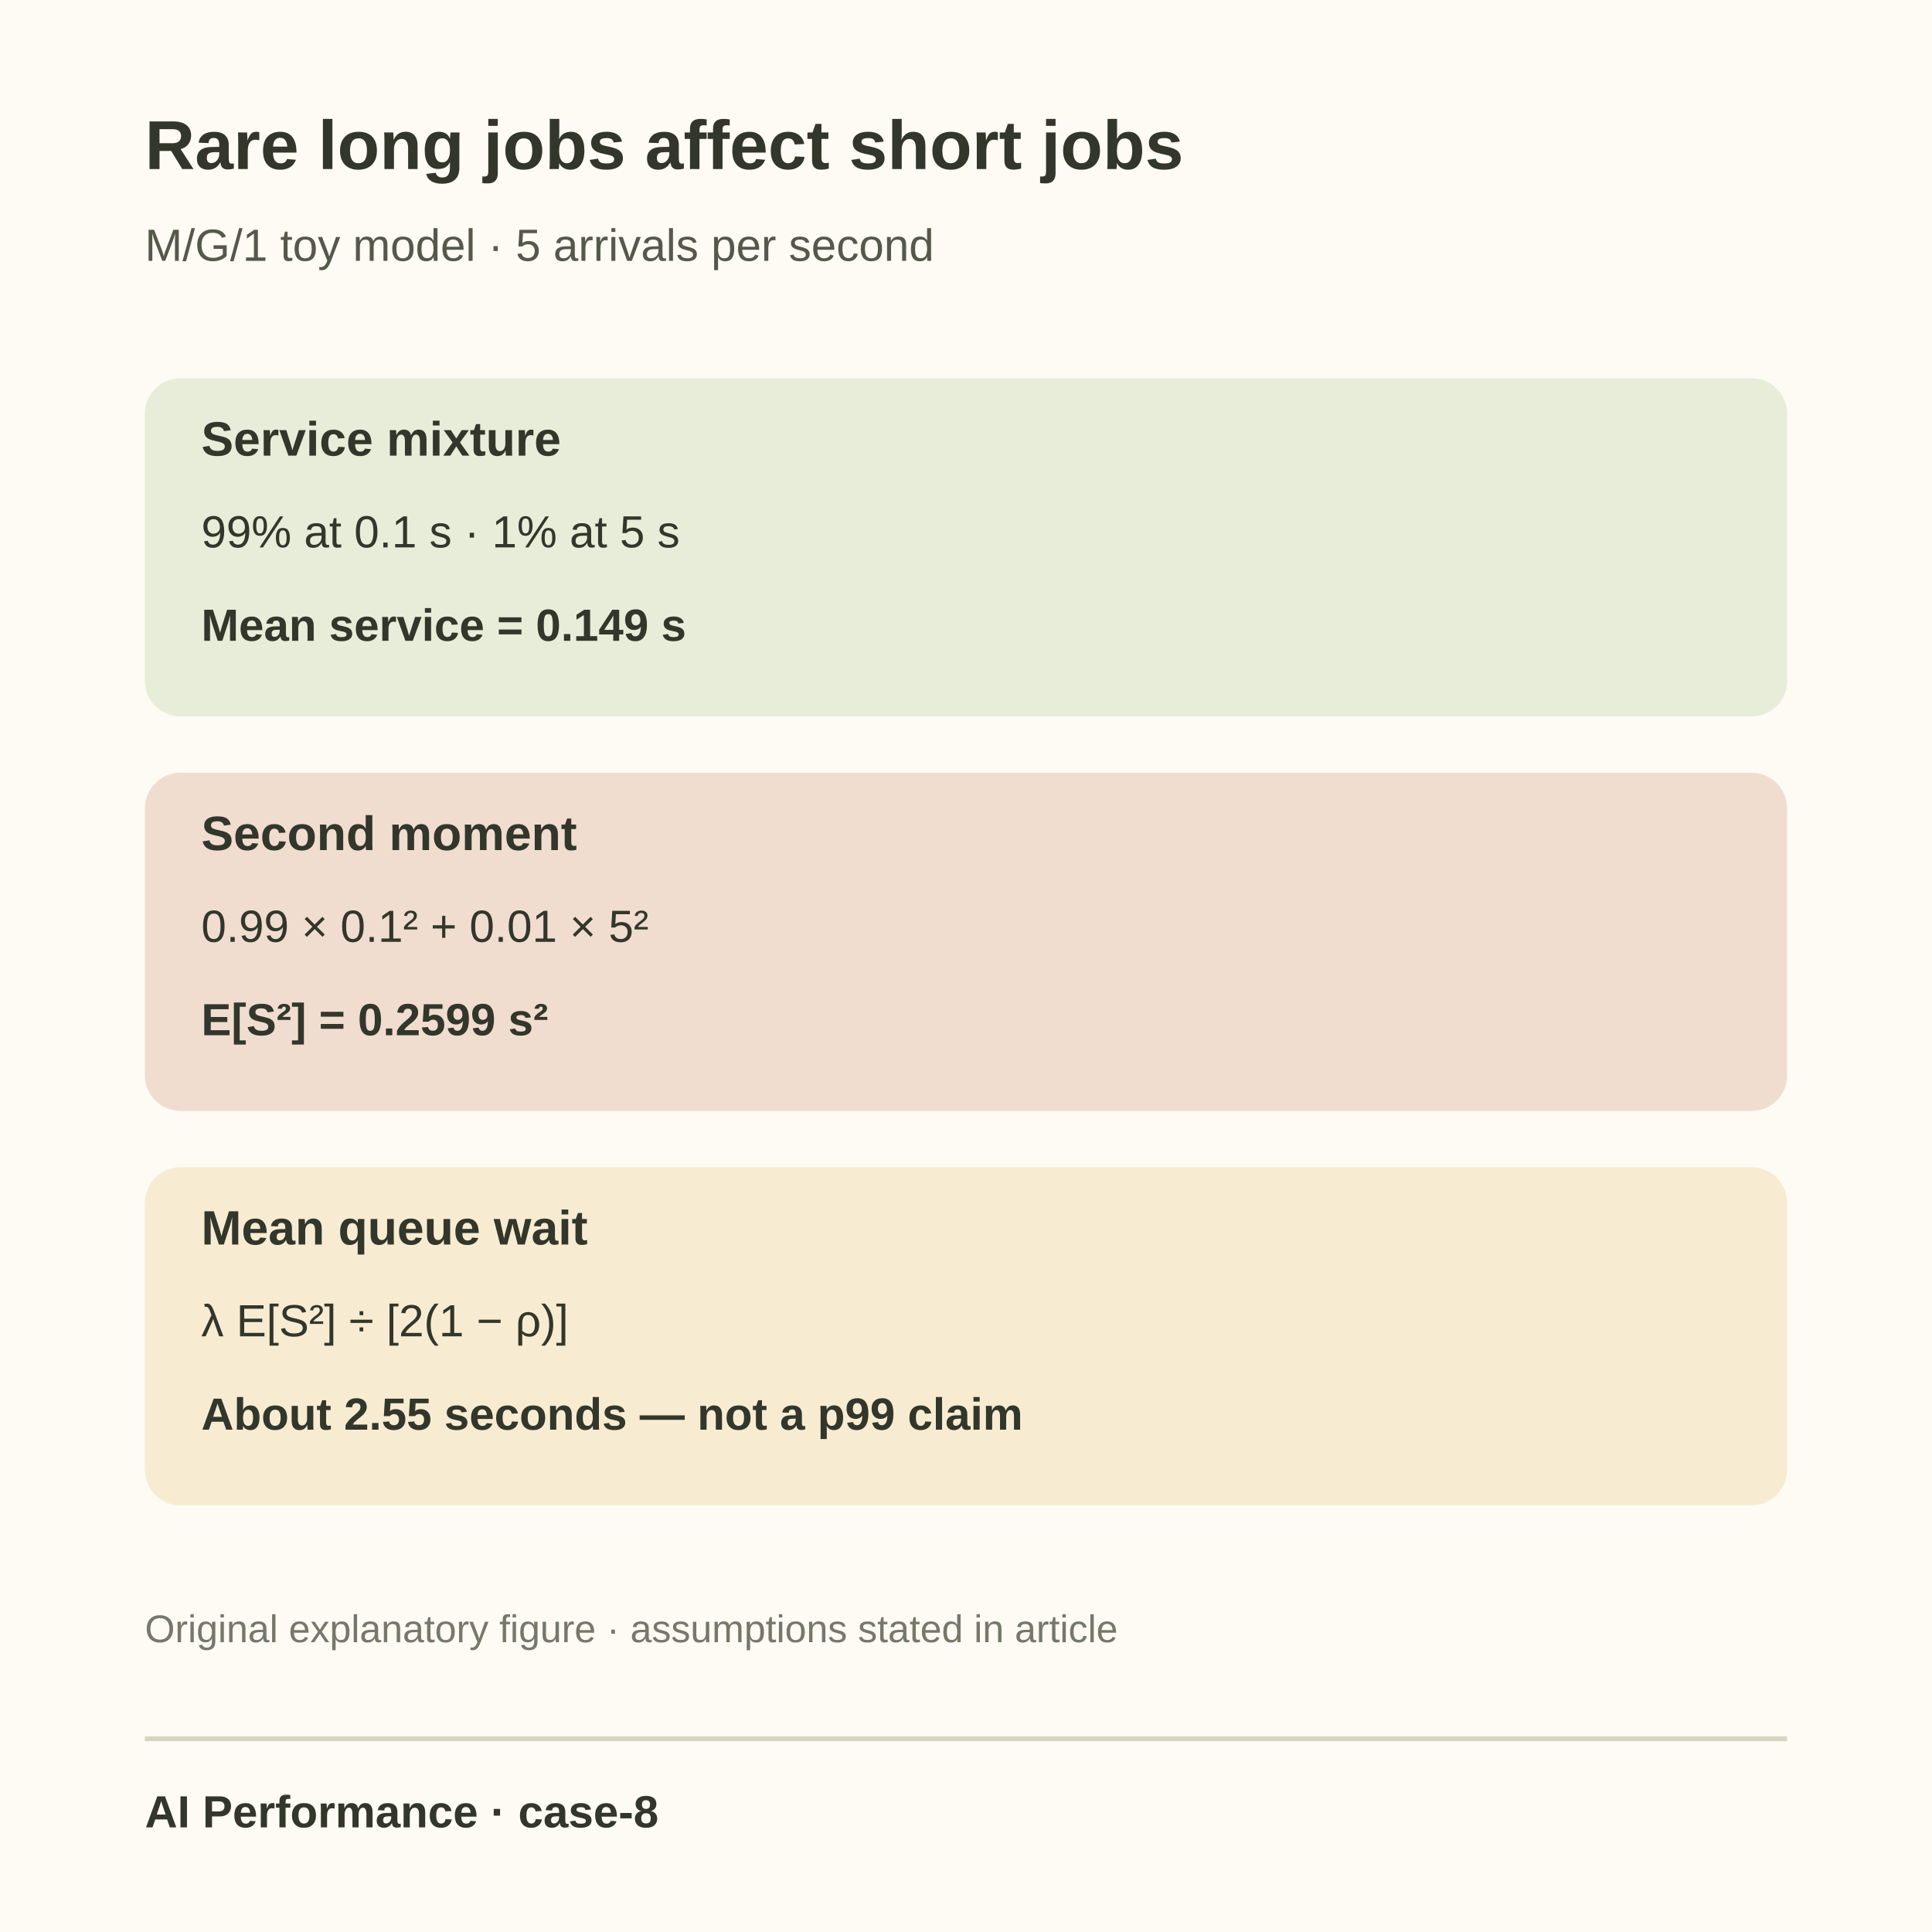
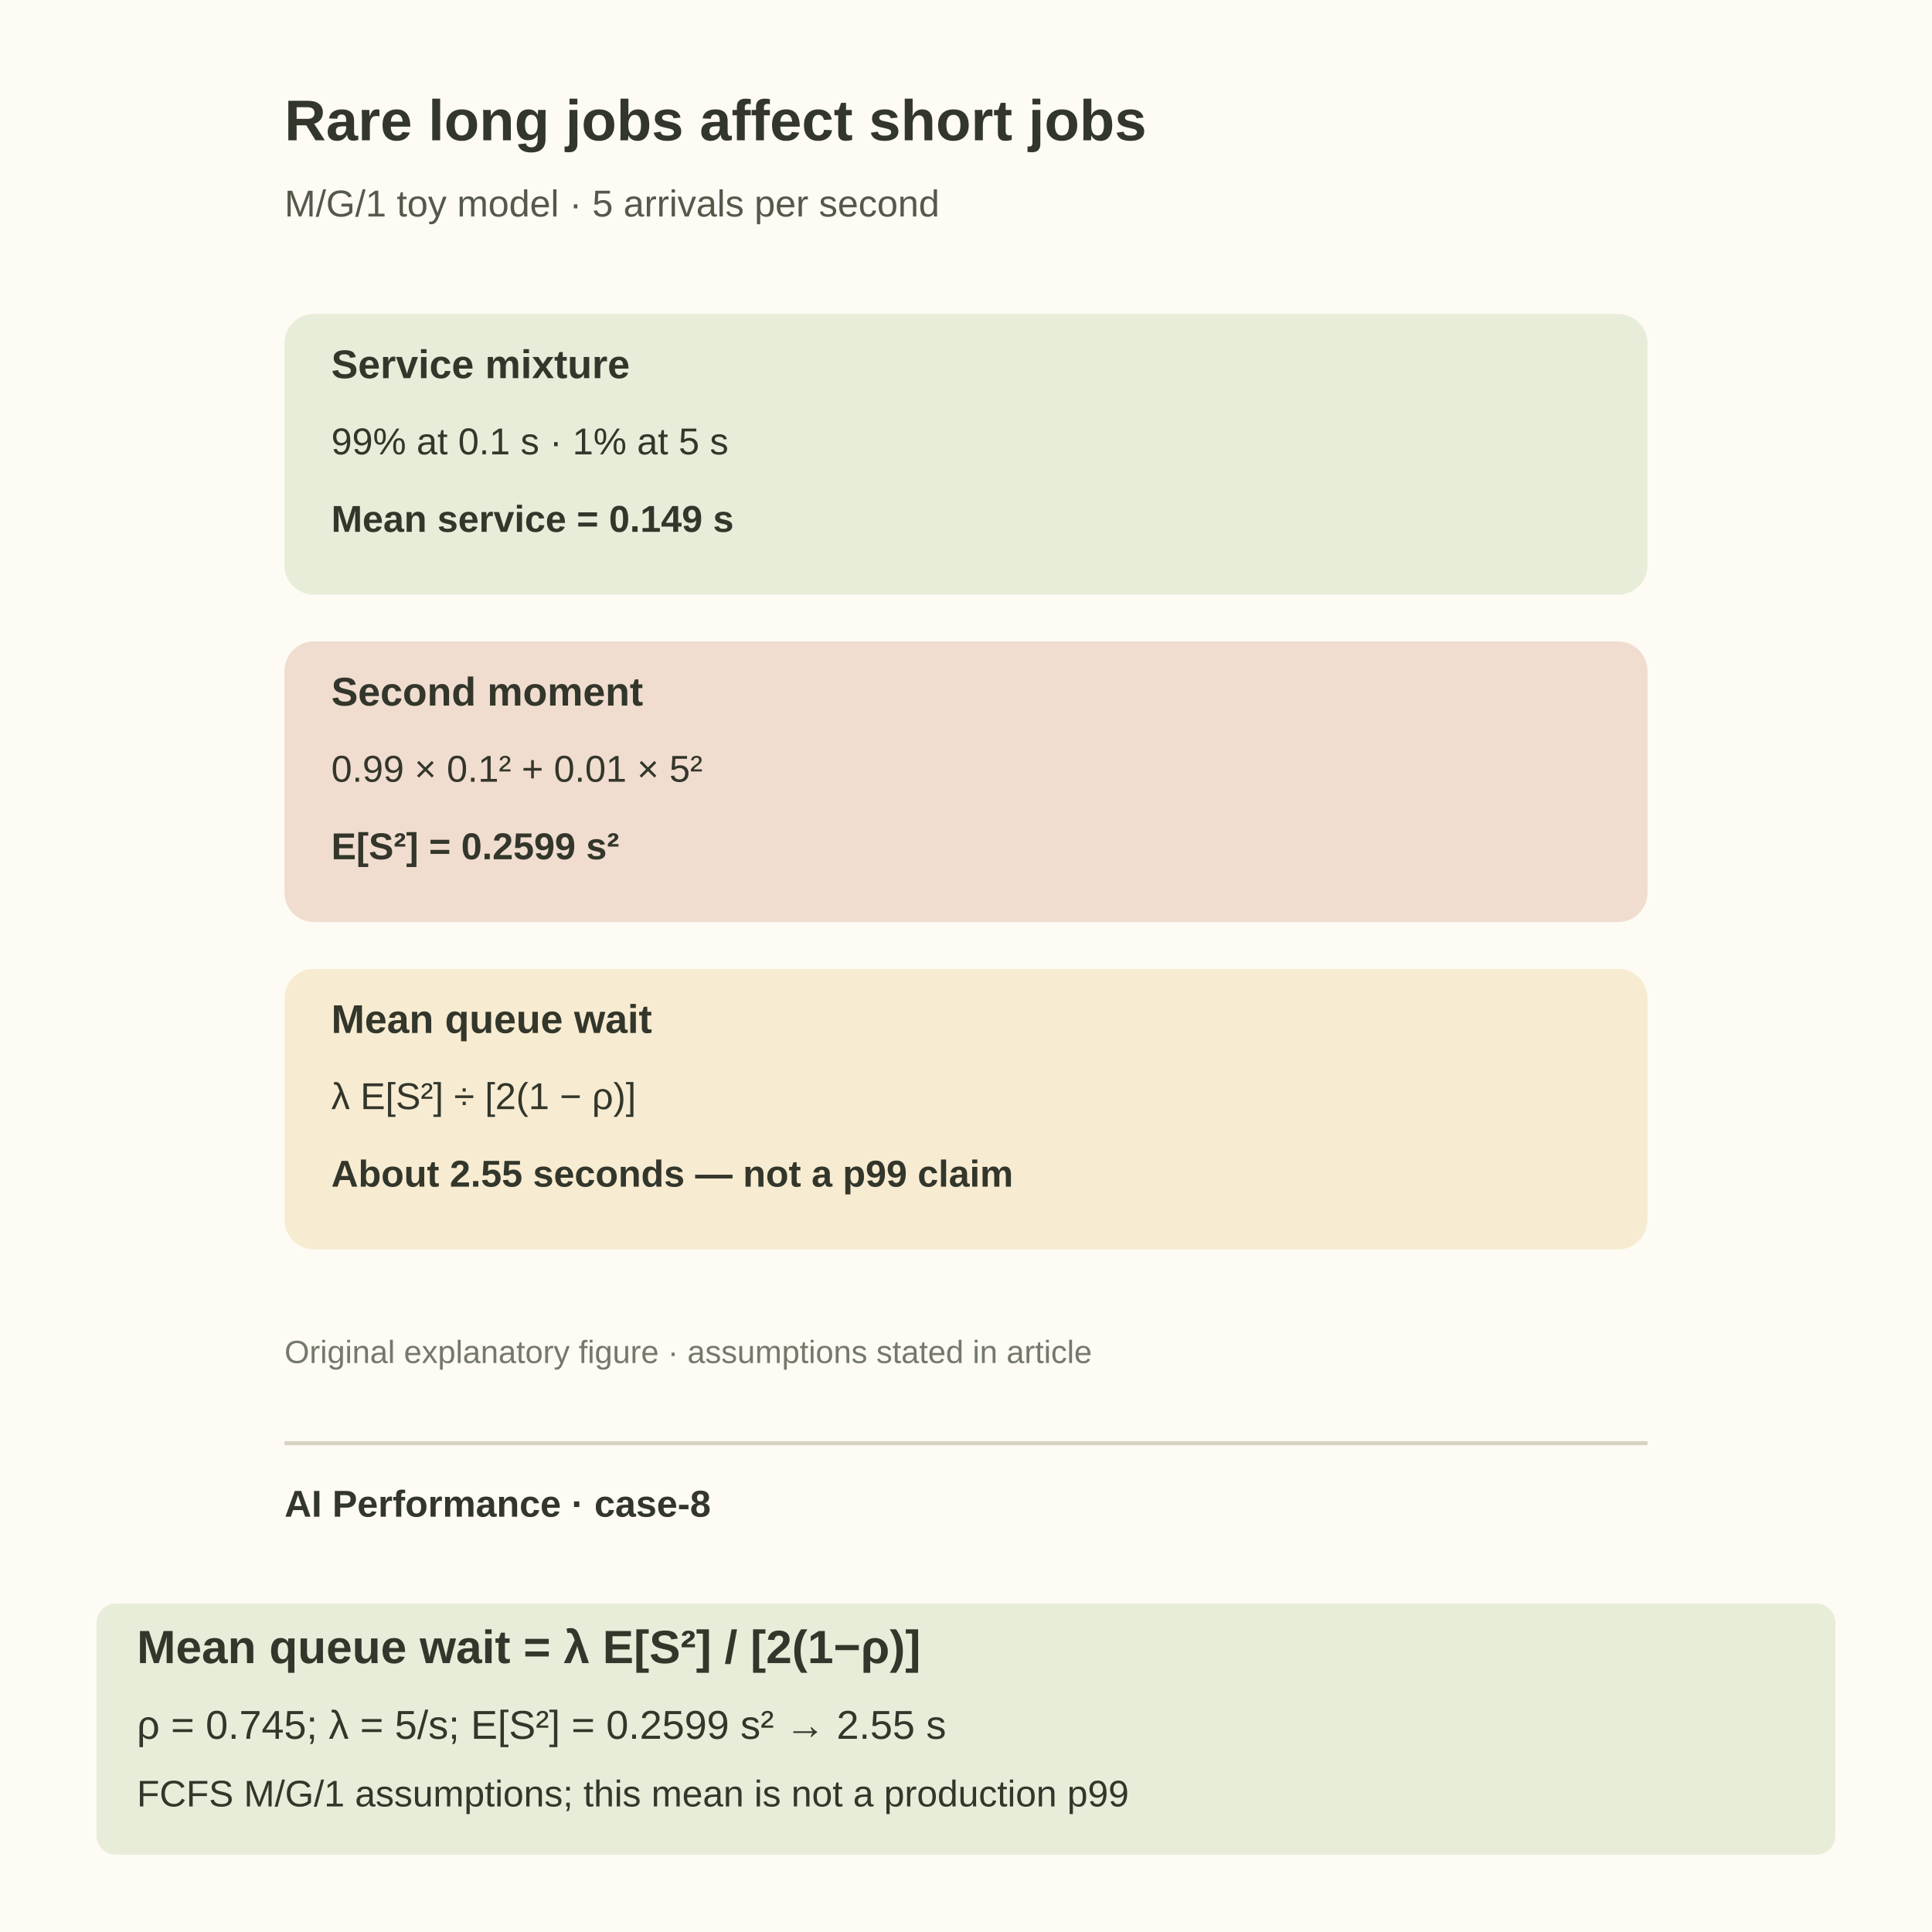
<svg xmlns="http://www.w3.org/2000/svg" width="1200" height="1200" viewBox="0 0 1200 1200">
  <rect width="1200" height="1200" fill="#fdfbf4" />
-   <g font-family="Helvetica Neue,Arial,sans-serif" fill="#33362a">
-     <text x="90" y="105" font-size="43" font-weight="700">Rare long jobs affect short jobs</text>
-     <text x="90" y="162" font-size="28" fill="#55584a">M/G/1 toy model · 5 arrivals per second</text>
-     <rect x="90" y="235" width="1020" height="210" rx="22" fill="#e7edd9" />
-     <text x="125" y="283" font-size="30" font-weight="700">Service mixture</text>
-     <text x="125" y="340" font-size="28">99% at 0.1 s · 1% at 5 s</text>
-     <text x="125" y="398" font-size="28" font-weight="700">Mean service = 0.149 s</text>
-     <rect x="90" y="480" width="1020" height="210" rx="22" fill="#f0ddd0" />
-     <text x="125" y="528" font-size="30" font-weight="700">Second moment</text>
-     <text x="125" y="585" font-size="28">0.99 × 0.1² + 0.01 × 5²</text>
-     <text x="125" y="643" font-size="28" font-weight="700">E[S²] = 0.2599 s²</text>
-     <rect x="90" y="725" width="1020" height="210" rx="22" fill="#f7ecd2" />
-     <text x="125" y="773" font-size="30" font-weight="700">Mean queue wait</text>
-     <text x="125" y="830" font-size="28">λ E[S²] ÷ [2(1 − ρ)]</text>
-     <text x="125" y="888" font-size="28" font-weight="700">About 2.55 seconds — not a p99 claim</text>
-     <text x="90" y="1020" font-size="24" fill="#75786a">Original explanatory figure · assumptions stated in article</text>
-     <path d="M90 1080H1110" stroke="#d8d4c4" stroke-width="3" />
-     <text x="90" y="1135" font-size="28" font-weight="700">AI Performance · case-8</text>
+   <g transform="translate(102 0) scale(0.83)">
+     <rect width="1200" height="1200" fill="#fdfbf4" />
+     <g font-family="Helvetica Neue,Arial,sans-serif" fill="#33362a">
+       <text x="90" y="105" font-size="43" font-weight="700">Rare long jobs affect short jobs</text>
+       <text x="90" y="162" font-size="28" fill="#55584a">M/G/1 toy model · 5 arrivals per second</text>
+       <rect x="90" y="235" width="1020" height="210" rx="22" fill="#e7edd9" />
+       <text x="125" y="283" font-size="30" font-weight="700">Service mixture</text>
+       <text x="125" y="340" font-size="28">99% at 0.1 s · 1% at 5 s</text>
+       <text x="125" y="398" font-size="28" font-weight="700">Mean service = 0.149 s</text>
+       <rect x="90" y="480" width="1020" height="210" rx="22" fill="#f0ddd0" />
+       <text x="125" y="528" font-size="30" font-weight="700">Second moment</text>
+       <text x="125" y="585" font-size="28">0.99 × 0.1² + 0.01 × 5²</text>
+       <text x="125" y="643" font-size="28" font-weight="700">E[S²] = 0.2599 s²</text>
+       <rect x="90" y="725" width="1020" height="210" rx="22" fill="#f7ecd2" />
+       <text x="125" y="773" font-size="30" font-weight="700">Mean queue wait</text>
+       <text x="125" y="830" font-size="28">λ E[S²] ÷ [2(1 − ρ)]</text>
+       <text x="125" y="888" font-size="28" font-weight="700">About 2.55 seconds — not a p99 claim</text>
+       <text x="90" y="1020" font-size="24" fill="#75786a">Original explanatory figure · assumptions stated in article</text>
+       <path d="M90 1080H1110" stroke="#d8d4c4" stroke-width="3" />
+       <text x="90" y="1135" font-size="28" font-weight="700">AI Performance · case-8</text>
+     </g>
  </g>
+   <rect x="60" y="996" width="1080" height="156" rx="12" fill="#e7edd9" />
+   <text x="85" y="1033" font-family="Helvetica Neue, Arial, sans-serif" font-size="29" font-weight="bold" fill="#33362a">Mean queue wait = λ E[S²] / [2(1−ρ)]</text>
+   <text x="85" y="1080" font-family="Helvetica Neue, Arial, sans-serif" font-size="25" font-weight="normal" fill="#33362a">ρ = 0.745; λ = 5/s; E[S²] = 0.2599 s² → 2.55 s</text>
+   <text x="85" y="1122" font-family="Helvetica Neue, Arial, sans-serif" font-size="23" font-weight="normal" fill="#33362a">FCFS M/G/1 assumptions; this mean is not a production p99</text>
</svg>
